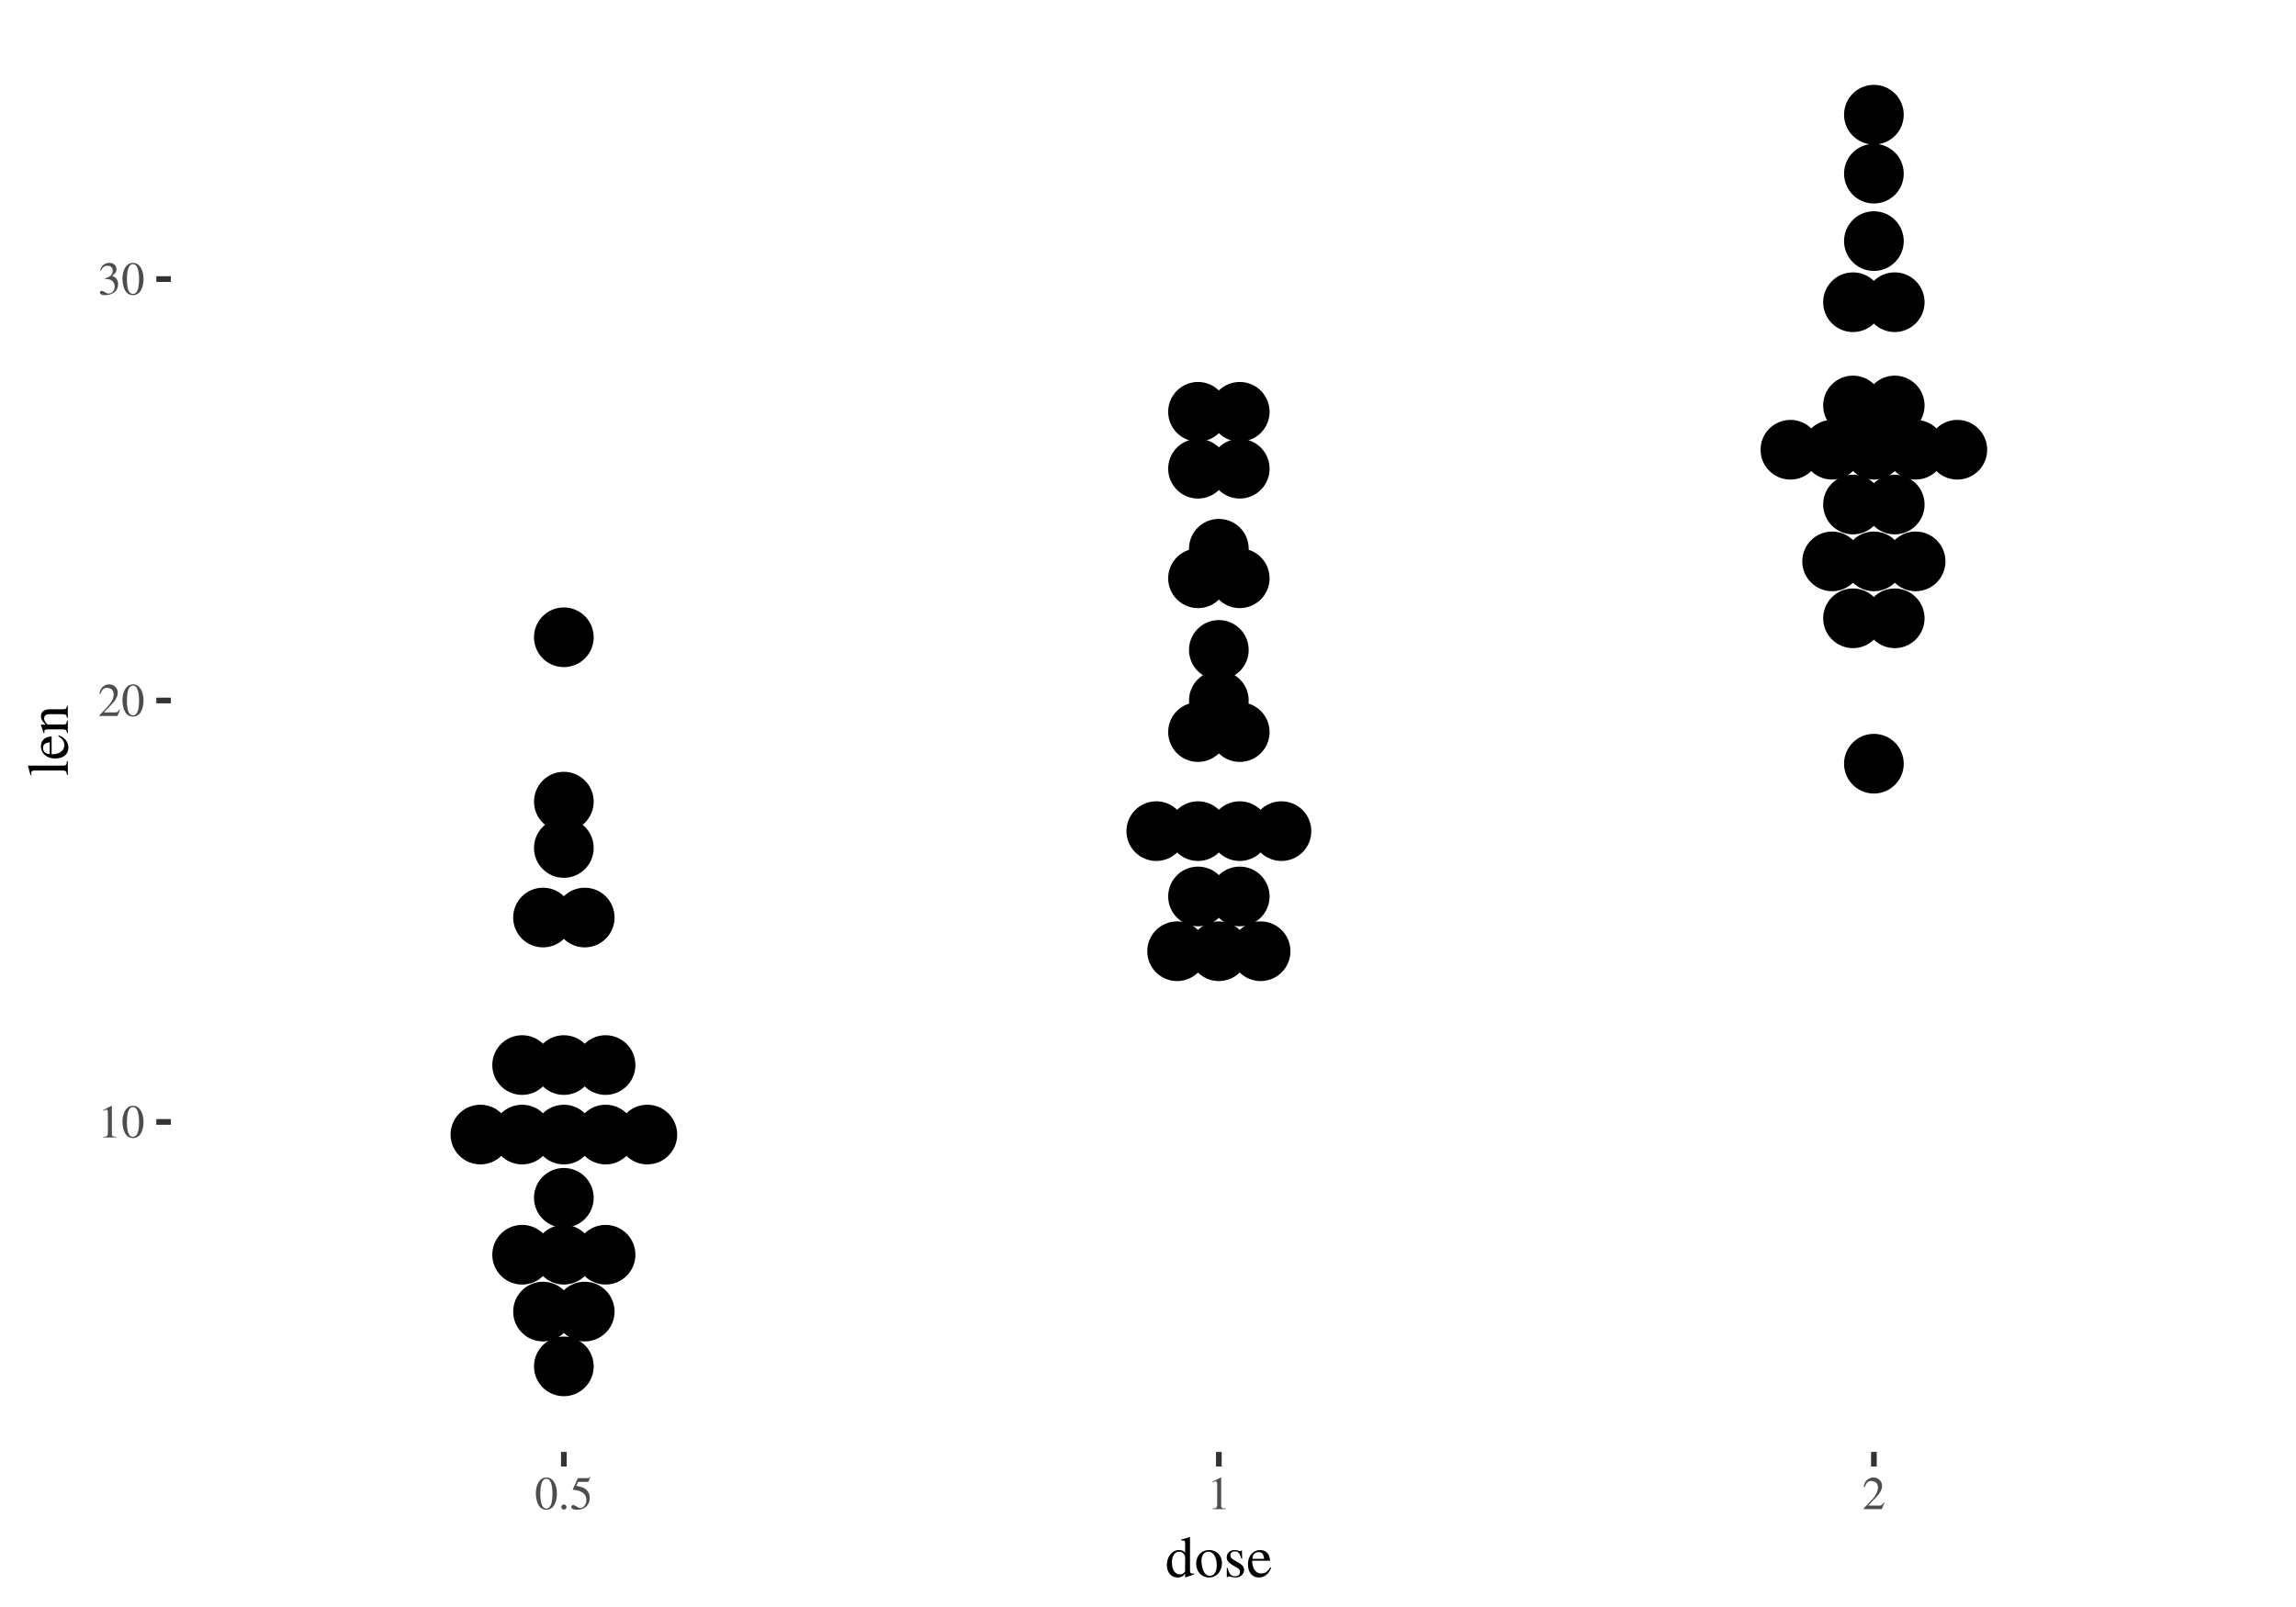
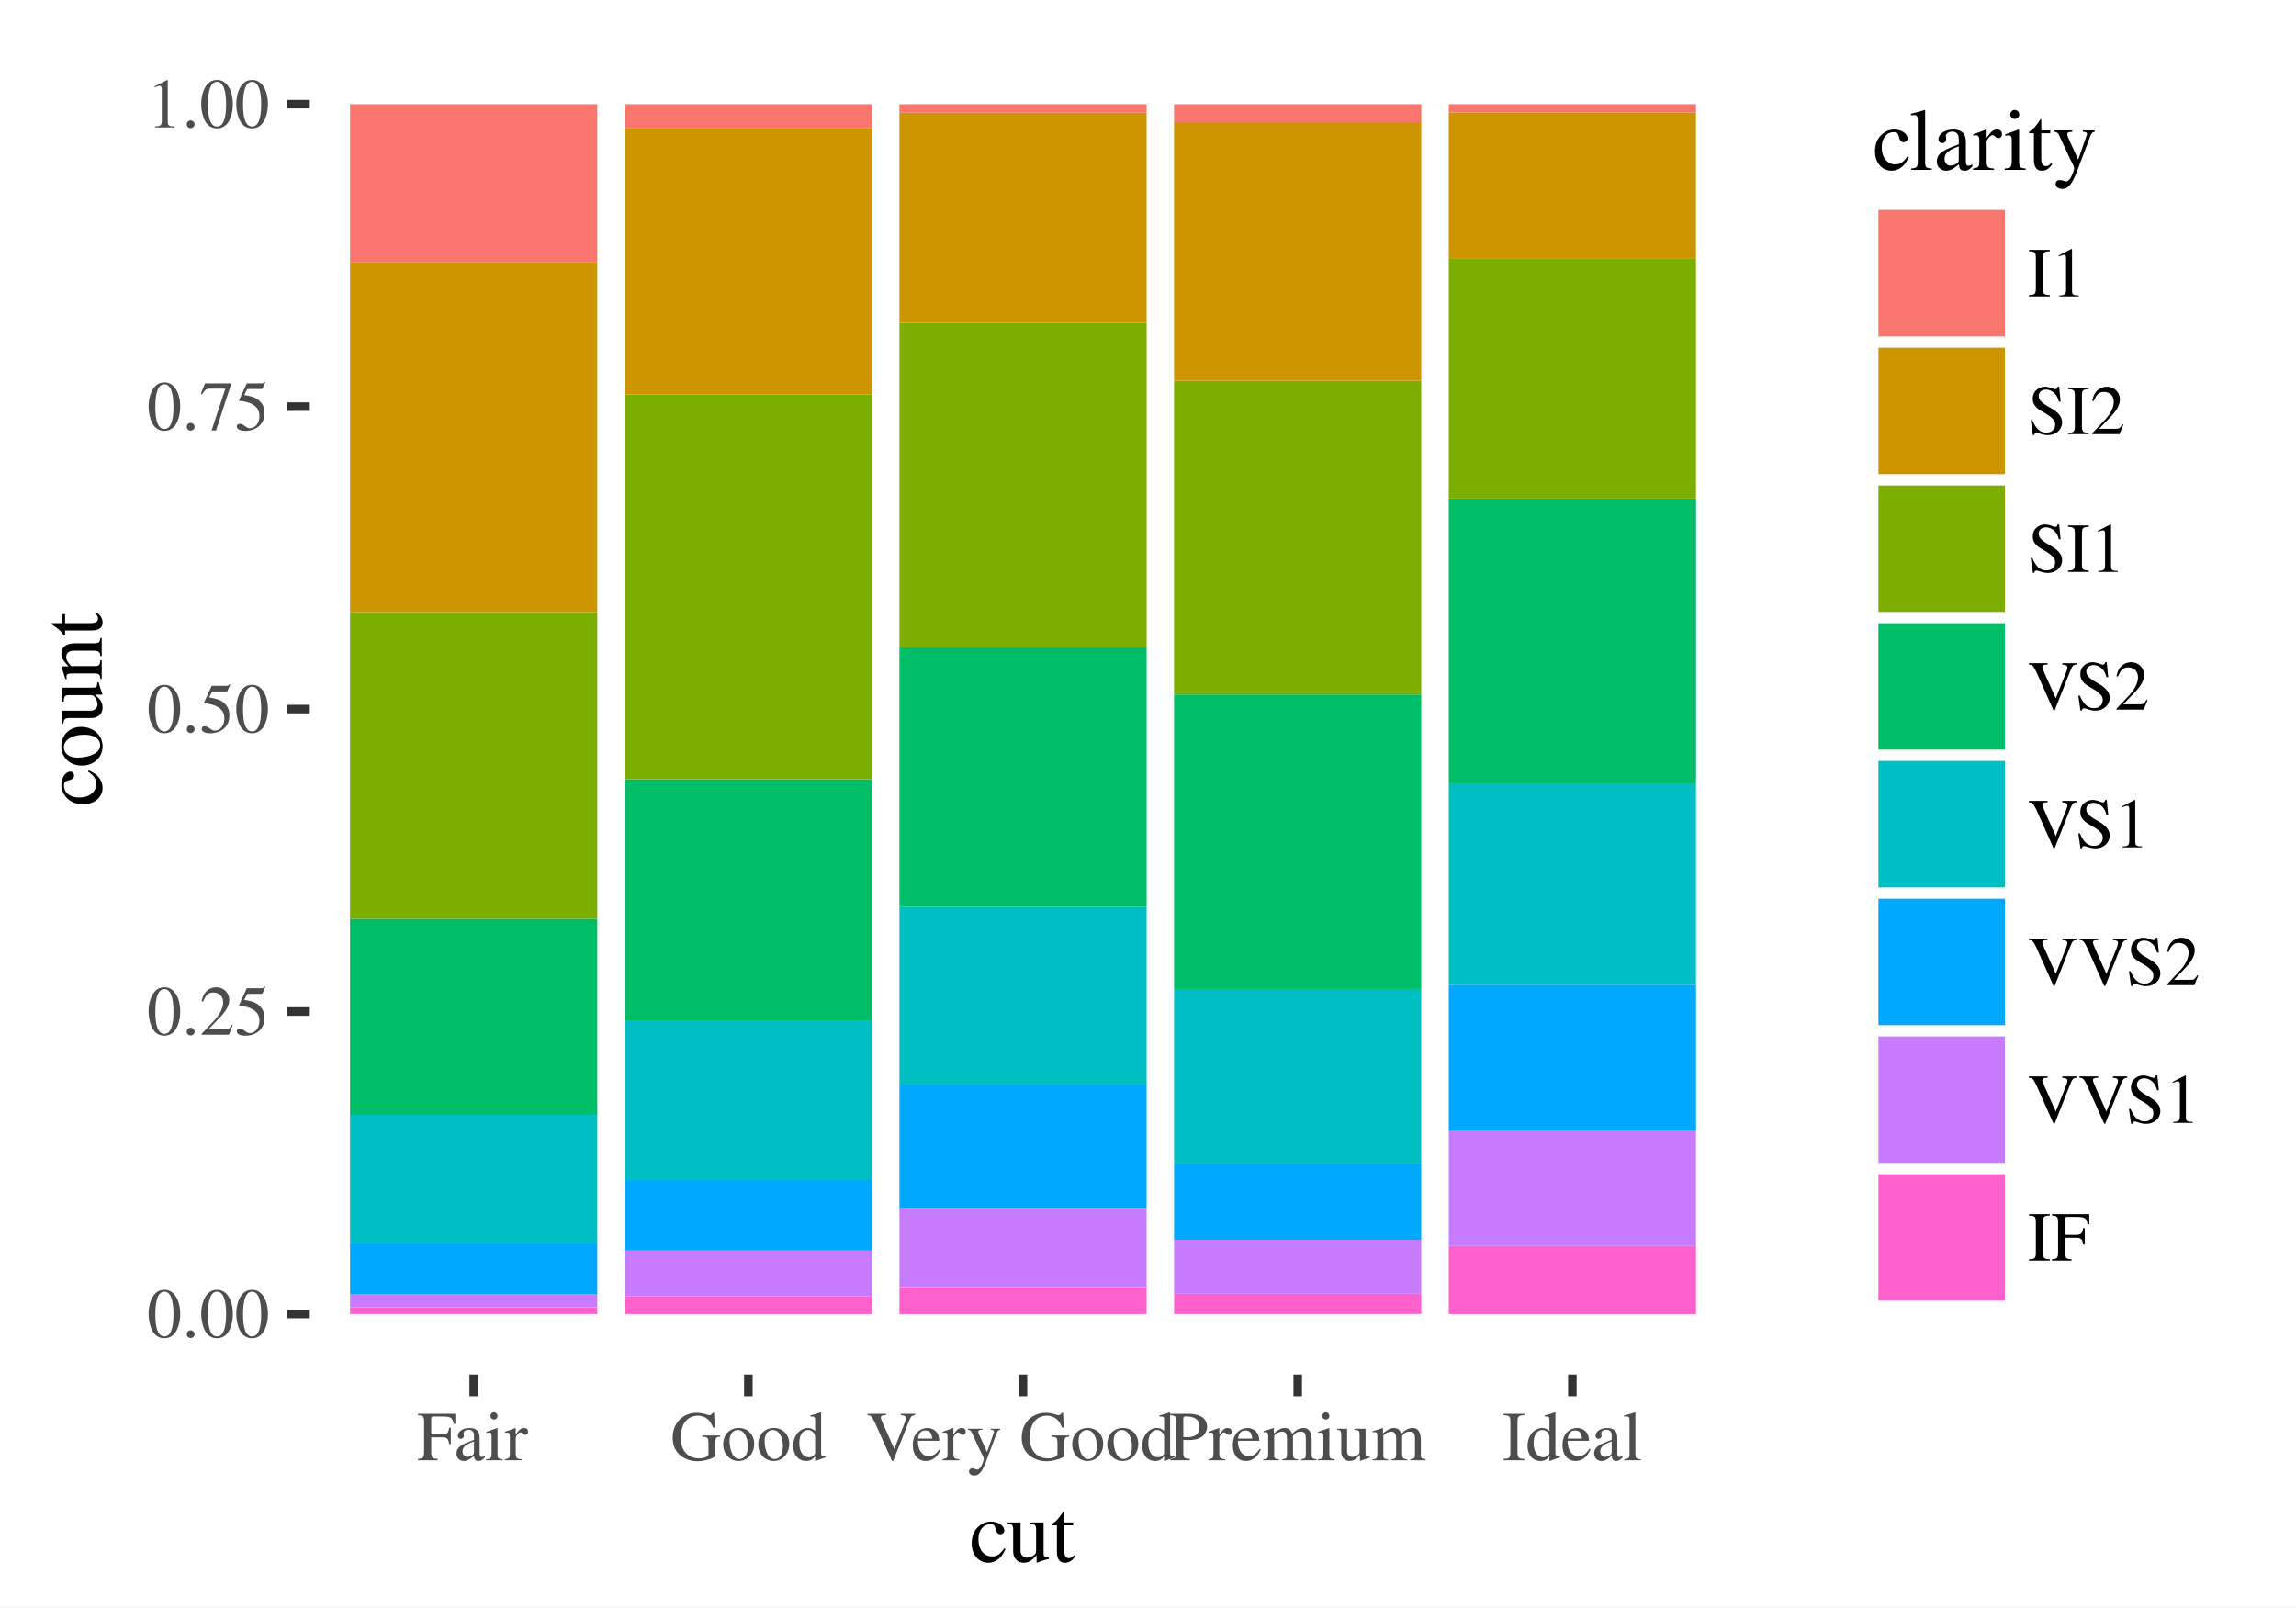
- <svg xmlns="http://www.w3.org/2000/svg" viewBox="0 0 432.00 302.40">
+ <svg xmlns="http://www.w3.org/2000/svg" viewBox="0 0 288.00 201.60">
  <defs>
    <style type="text/css">
    line, polyline, path, rect, circle {
      fill: none;
      stroke: #000000;
      stroke-linecap: round;
      stroke-linejoin: round;
      stroke-miterlimit: 10.00;
    }
  </style>
  </defs>
  <rect width="100%" height="100%" style="stroke: none; fill: #FFFFFF;" />
  <defs>
-     <clipPath id="cpMzIuMTQ4Nnw0MjYuNTIxfDI3My4yMnw1LjQ3OTQ1">
-       <rect x="32.15" y="5.48" width="394.37" height="267.74" />
+     <clipPath id="cpMzguNzQ2M3wyMTcuOTAzfDE3Mi40Mnw1LjQ3OTQ1">
+       <rect x="38.75" y="5.48" width="179.16" height="166.94" />
    </clipPath>
  </defs>
-   <circle cx="106.09" cy="257.12" r="3.93pt" style="stroke-width: 0.75; fill: #000000;" clip-path="url(#cpMzIuMTQ4Nnw0MjYuNTIxfDI3My4yMnw1LjQ3OTQ1)" />
-   <circle cx="102.17" cy="246.81" r="3.93pt" style="stroke-width: 0.75; fill: #000000;" clip-path="url(#cpMzIuMTQ4Nnw0MjYuNTIxfDI3My4yMnw1LjQ3OTQ1)" />
-   <circle cx="110.02" cy="246.81" r="3.93pt" style="stroke-width: 0.75; fill: #000000;" clip-path="url(#cpMzIuMTQ4Nnw0MjYuNTIxfDI3My4yMnw1LjQ3OTQ1)" />
-   <circle cx="98.24" cy="236.11" r="3.93pt" style="stroke-width: 0.75; fill: #000000;" clip-path="url(#cpMzIuMTQ4Nnw0MjYuNTIxfDI3My4yMnw1LjQ3OTQ1)" />
-   <circle cx="106.09" cy="236.11" r="3.93pt" style="stroke-width: 0.75; fill: #000000;" clip-path="url(#cpMzIuMTQ4Nnw0MjYuNTIxfDI3My4yMnw1LjQ3OTQ1)" />
-   <circle cx="113.94" cy="236.11" r="3.93pt" style="stroke-width: 0.75; fill: #000000;" clip-path="url(#cpMzIuMTQ4Nnw0MjYuNTIxfDI3My4yMnw1LjQ3OTQ1)" />
-   <circle cx="106.09" cy="225.40" r="3.93pt" style="stroke-width: 0.75; fill: #000000;" clip-path="url(#cpMzIuMTQ4Nnw0MjYuNTIxfDI3My4yMnw1LjQ3OTQ1)" />
-   <circle cx="90.39" cy="213.50" r="3.93pt" style="stroke-width: 0.75; fill: #000000;" clip-path="url(#cpMzIuMTQ4Nnw0MjYuNTIxfDI3My4yMnw1LjQ3OTQ1)" />
-   <circle cx="98.24" cy="213.50" r="3.93pt" style="stroke-width: 0.75; fill: #000000;" clip-path="url(#cpMzIuMTQ4Nnw0MjYuNTIxfDI3My4yMnw1LjQ3OTQ1)" />
-   <circle cx="106.09" cy="213.50" r="3.93pt" style="stroke-width: 0.75; fill: #000000;" clip-path="url(#cpMzIuMTQ4Nnw0MjYuNTIxfDI3My4yMnw1LjQ3OTQ1)" />
-   <circle cx="113.94" cy="213.50" r="3.93pt" style="stroke-width: 0.75; fill: #000000;" clip-path="url(#cpMzIuMTQ4Nnw0MjYuNTIxfDI3My4yMnw1LjQ3OTQ1)" />
-   <circle cx="121.80" cy="213.50" r="3.93pt" style="stroke-width: 0.75; fill: #000000;" clip-path="url(#cpMzIuMTQ4Nnw0MjYuNTIxfDI3My4yMnw1LjQ3OTQ1)" />
-   <circle cx="98.24" cy="200.42" r="3.93pt" style="stroke-width: 0.75; fill: #000000;" clip-path="url(#cpMzIuMTQ4Nnw0MjYuNTIxfDI3My4yMnw1LjQ3OTQ1)" />
-   <circle cx="106.09" cy="200.42" r="3.93pt" style="stroke-width: 0.75; fill: #000000;" clip-path="url(#cpMzIuMTQ4Nnw0MjYuNTIxfDI3My4yMnw1LjQ3OTQ1)" />
-   <circle cx="113.94" cy="200.42" r="3.93pt" style="stroke-width: 0.75; fill: #000000;" clip-path="url(#cpMzIuMTQ4Nnw0MjYuNTIxfDI3My4yMnw1LjQ3OTQ1)" />
-   <circle cx="102.17" cy="172.66" r="3.93pt" style="stroke-width: 0.75; fill: #000000;" clip-path="url(#cpMzIuMTQ4Nnw0MjYuNTIxfDI3My4yMnw1LjQ3OTQ1)" />
-   <circle cx="110.02" cy="172.66" r="3.93pt" style="stroke-width: 0.75; fill: #000000;" clip-path="url(#cpMzIuMTQ4Nnw0MjYuNTIxfDI3My4yMnw1LjQ3OTQ1)" />
-   <circle cx="106.09" cy="159.57" r="3.93pt" style="stroke-width: 0.75; fill: #000000;" clip-path="url(#cpMzIuMTQ4Nnw0MjYuNTIxfDI3My4yMnw1LjQ3OTQ1)" />
-   <circle cx="106.09" cy="150.85" r="3.93pt" style="stroke-width: 0.75; fill: #000000;" clip-path="url(#cpMzIuMTQ4Nnw0MjYuNTIxfDI3My4yMnw1LjQ3OTQ1)" />
-   <circle cx="106.09" cy="119.92" r="3.93pt" style="stroke-width: 0.75; fill: #000000;" clip-path="url(#cpMzIuMTQ4Nnw0MjYuNTIxfDI3My4yMnw1LjQ3OTQ1)" />
-   <circle cx="221.48" cy="179.00" r="3.93pt" style="stroke-width: 0.75; fill: #000000;" clip-path="url(#cpMzIuMTQ4Nnw0MjYuNTIxfDI3My4yMnw1LjQ3OTQ1)" />
-   <circle cx="229.33" cy="179.00" r="3.93pt" style="stroke-width: 0.75; fill: #000000;" clip-path="url(#cpMzIuMTQ4Nnw0MjYuNTIxfDI3My4yMnw1LjQ3OTQ1)" />
-   <circle cx="237.19" cy="179.00" r="3.93pt" style="stroke-width: 0.75; fill: #000000;" clip-path="url(#cpMzIuMTQ4Nnw0MjYuNTIxfDI3My4yMnw1LjQ3OTQ1)" />
-   <circle cx="225.41" cy="168.69" r="3.93pt" style="stroke-width: 0.75; fill: #000000;" clip-path="url(#cpMzIuMTQ4Nnw0MjYuNTIxfDI3My4yMnw1LjQ3OTQ1)" />
-   <circle cx="233.26" cy="168.69" r="3.93pt" style="stroke-width: 0.75; fill: #000000;" clip-path="url(#cpMzIuMTQ4Nnw0MjYuNTIxfDI3My4yMnw1LjQ3OTQ1)" />
-   <circle cx="217.56" cy="156.40" r="3.93pt" style="stroke-width: 0.75; fill: #000000;" clip-path="url(#cpMzIuMTQ4Nnw0MjYuNTIxfDI3My4yMnw1LjQ3OTQ1)" />
-   <circle cx="225.41" cy="156.40" r="3.93pt" style="stroke-width: 0.75; fill: #000000;" clip-path="url(#cpMzIuMTQ4Nnw0MjYuNTIxfDI3My4yMnw1LjQ3OTQ1)" />
-   <circle cx="233.26" cy="156.40" r="3.93pt" style="stroke-width: 0.75; fill: #000000;" clip-path="url(#cpMzIuMTQ4Nnw0MjYuNTIxfDI3My4yMnw1LjQ3OTQ1)" />
-   <circle cx="241.11" cy="156.40" r="3.93pt" style="stroke-width: 0.75; fill: #000000;" clip-path="url(#cpMzIuMTQ4Nnw0MjYuNTIxfDI3My4yMnw1LjQ3OTQ1)" />
-   <circle cx="225.41" cy="137.76" r="3.93pt" style="stroke-width: 0.75; fill: #000000;" clip-path="url(#cpMzIuMTQ4Nnw0MjYuNTIxfDI3My4yMnw1LjQ3OTQ1)" />
-   <circle cx="233.26" cy="137.76" r="3.93pt" style="stroke-width: 0.75; fill: #000000;" clip-path="url(#cpMzIuMTQ4Nnw0MjYuNTIxfDI3My4yMnw1LjQ3OTQ1)" />
-   <circle cx="229.33" cy="131.82" r="3.93pt" style="stroke-width: 0.75; fill: #000000;" clip-path="url(#cpMzIuMTQ4Nnw0MjYuNTIxfDI3My4yMnw1LjQ3OTQ1)" />
-   <circle cx="229.33" cy="122.30" r="3.93pt" style="stroke-width: 0.75; fill: #000000;" clip-path="url(#cpMzIuMTQ4Nnw0MjYuNTIxfDI3My4yMnw1LjQ3OTQ1)" />
-   <circle cx="225.41" cy="108.82" r="3.93pt" style="stroke-width: 0.75; fill: #000000;" clip-path="url(#cpMzIuMTQ4Nnw0MjYuNTIxfDI3My4yMnw1LjQ3OTQ1)" />
-   <circle cx="233.26" cy="108.82" r="3.93pt" style="stroke-width: 0.75; fill: #000000;" clip-path="url(#cpMzIuMTQ4Nnw0MjYuNTIxfDI3My4yMnw1LjQ3OTQ1)" />
-   <circle cx="229.33" cy="103.26" r="3.93pt" style="stroke-width: 0.75; fill: #000000;" clip-path="url(#cpMzIuMTQ4Nnw0MjYuNTIxfDI3My4yMnw1LjQ3OTQ1)" />
-   <circle cx="225.41" cy="88.20" r="3.93pt" style="stroke-width: 0.75; fill: #000000;" clip-path="url(#cpMzIuMTQ4Nnw0MjYuNTIxfDI3My4yMnw1LjQ3OTQ1)" />
-   <circle cx="233.26" cy="88.20" r="3.93pt" style="stroke-width: 0.75; fill: #000000;" clip-path="url(#cpMzIuMTQ4Nnw0MjYuNTIxfDI3My4yMnw1LjQ3OTQ1)" />
-   <circle cx="225.41" cy="77.49" r="3.93pt" style="stroke-width: 0.75; fill: #000000;" clip-path="url(#cpMzIuMTQ4Nnw0MjYuNTIxfDI3My4yMnw1LjQ3OTQ1)" />
-   <circle cx="233.26" cy="77.49" r="3.93pt" style="stroke-width: 0.75; fill: #000000;" clip-path="url(#cpMzIuMTQ4Nnw0MjYuNTIxfDI3My4yMnw1LjQ3OTQ1)" />
-   <circle cx="352.58" cy="143.71" r="3.93pt" style="stroke-width: 0.75; fill: #000000;" clip-path="url(#cpMzIuMTQ4Nnw0MjYuNTIxfDI3My4yMnw1LjQ3OTQ1)" />
-   <circle cx="348.65" cy="116.35" r="3.93pt" style="stroke-width: 0.75; fill: #000000;" clip-path="url(#cpMzIuMTQ4Nnw0MjYuNTIxfDI3My4yMnw1LjQ3OTQ1)" />
-   <circle cx="356.50" cy="116.35" r="3.93pt" style="stroke-width: 0.75; fill: #000000;" clip-path="url(#cpMzIuMTQ4Nnw0MjYuNTIxfDI3My4yMnw1LjQ3OTQ1)" />
-   <circle cx="344.72" cy="105.64" r="3.93pt" style="stroke-width: 0.75; fill: #000000;" clip-path="url(#cpMzIuMTQ4Nnw0MjYuNTIxfDI3My4yMnw1LjQ3OTQ1)" />
-   <circle cx="352.58" cy="105.64" r="3.93pt" style="stroke-width: 0.75; fill: #000000;" clip-path="url(#cpMzIuMTQ4Nnw0MjYuNTIxfDI3My4yMnw1LjQ3OTQ1)" />
-   <circle cx="360.43" cy="105.64" r="3.93pt" style="stroke-width: 0.75; fill: #000000;" clip-path="url(#cpMzIuMTQ4Nnw0MjYuNTIxfDI3My4yMnw1LjQ3OTQ1)" />
-   <circle cx="348.65" cy="94.94" r="3.93pt" style="stroke-width: 0.75; fill: #000000;" clip-path="url(#cpMzIuMTQ4Nnw0MjYuNTIxfDI3My4yMnw1LjQ3OTQ1)" />
-   <circle cx="356.50" cy="94.94" r="3.93pt" style="stroke-width: 0.75; fill: #000000;" clip-path="url(#cpMzIuMTQ4Nnw0MjYuNTIxfDI3My4yMnw1LjQ3OTQ1)" />
-   <circle cx="336.87" cy="84.63" r="3.93pt" style="stroke-width: 0.75; fill: #000000;" clip-path="url(#cpMzIuMTQ4Nnw0MjYuNTIxfDI3My4yMnw1LjQ3OTQ1)" />
-   <circle cx="344.72" cy="84.63" r="3.93pt" style="stroke-width: 0.75; fill: #000000;" clip-path="url(#cpMzIuMTQ4Nnw0MjYuNTIxfDI3My4yMnw1LjQ3OTQ1)" />
-   <circle cx="352.58" cy="84.63" r="3.93pt" style="stroke-width: 0.75; fill: #000000;" clip-path="url(#cpMzIuMTQ4Nnw0MjYuNTIxfDI3My4yMnw1LjQ3OTQ1)" />
-   <circle cx="360.43" cy="84.63" r="3.93pt" style="stroke-width: 0.75; fill: #000000;" clip-path="url(#cpMzIuMTQ4Nnw0MjYuNTIxfDI3My4yMnw1LjQ3OTQ1)" />
-   <circle cx="368.28" cy="84.63" r="3.93pt" style="stroke-width: 0.75; fill: #000000;" clip-path="url(#cpMzIuMTQ4Nnw0MjYuNTIxfDI3My4yMnw1LjQ3OTQ1)" />
-   <circle cx="348.65" cy="76.30" r="3.93pt" style="stroke-width: 0.75; fill: #000000;" clip-path="url(#cpMzIuMTQ4Nnw0MjYuNTIxfDI3My4yMnw1LjQ3OTQ1)" />
-   <circle cx="356.50" cy="76.30" r="3.93pt" style="stroke-width: 0.75; fill: #000000;" clip-path="url(#cpMzIuMTQ4Nnw0MjYuNTIxfDI3My4yMnw1LjQ3OTQ1)" />
-   <circle cx="348.65" cy="56.87" r="3.93pt" style="stroke-width: 0.75; fill: #000000;" clip-path="url(#cpMzIuMTQ4Nnw0MjYuNTIxfDI3My4yMnw1LjQ3OTQ1)" />
-   <circle cx="356.50" cy="56.87" r="3.93pt" style="stroke-width: 0.75; fill: #000000;" clip-path="url(#cpMzIuMTQ4Nnw0MjYuNTIxfDI3My4yMnw1LjQ3OTQ1)" />
-   <circle cx="352.58" cy="45.37" r="3.93pt" style="stroke-width: 0.75; fill: #000000;" clip-path="url(#cpMzIuMTQ4Nnw0MjYuNTIxfDI3My4yMnw1LjQ3OTQ1)" />
-   <circle cx="352.58" cy="32.68" r="3.93pt" style="stroke-width: 0.75; fill: #000000;" clip-path="url(#cpMzIuMTQ4Nnw0MjYuNTIxfDI3My4yMnw1LjQ3OTQ1)" />
-   <circle cx="352.58" cy="21.58" r="3.93pt" style="stroke-width: 0.75; fill: #000000;" clip-path="url(#cpMzIuMTQ4Nnw0MjYuNTIxfDI3My4yMnw1LjQ3OTQ1)" />
+   <rect x="43.91" y="163.98" width="31.01" height="0.85" style="stroke-width: 1.07; stroke: none; stroke-linecap: butt; fill: #FF61CC;" clip-path="url(#cpMzguNzQ2M3wyMTcuOTAzfDE3Mi40Mnw1LjQ3OTQ1)" />
+   <rect x="43.91" y="162.38" width="31.01" height="1.60" style="stroke-width: 1.07; stroke: none; stroke-linecap: butt; fill: #C77CFF;" clip-path="url(#cpMzguNzQ2M3wyMTcuOTAzfDE3Mi40Mnw1LjQ3OTQ1)" />
+   <rect x="43.91" y="155.88" width="31.01" height="6.50" style="stroke-width: 1.07; stroke: none; stroke-linecap: butt; fill: #00A9FF;" clip-path="url(#cpMzguNzQ2M3wyMTcuOTAzfDE3Mi40Mnw1LjQ3OTQ1)" />
+   <rect x="43.91" y="139.85" width="31.01" height="16.02" style="stroke-width: 1.07; stroke: none; stroke-linecap: butt; fill: #00BFC4;" clip-path="url(#cpMzguNzQ2M3wyMTcuOTAzfDE3Mi40Mnw1LjQ3OTQ1)" />
+   <rect x="43.91" y="115.25" width="31.01" height="24.60" style="stroke-width: 1.07; stroke: none; stroke-linecap: butt; fill: #00BE67;" clip-path="url(#cpMzguNzQ2M3wyMTcuOTAzfDE3Mi40Mnw1LjQ3OTQ1)" />
+   <rect x="43.91" y="76.79" width="31.01" height="38.46" style="stroke-width: 1.07; stroke: none; stroke-linecap: butt; fill: #7CAE00;" clip-path="url(#cpMzguNzQ2M3wyMTcuOTAzfDE3Mi40Mnw1LjQ3OTQ1)" />
+   <rect x="43.91" y="32.86" width="31.01" height="43.93" style="stroke-width: 1.07; stroke: none; stroke-linecap: butt; fill: #CD9600;" clip-path="url(#cpMzguNzQ2M3wyMTcuOTAzfDE3Mi40Mnw1LjQ3OTQ1)" />
+   <rect x="43.91" y="13.07" width="31.01" height="19.80" style="stroke-width: 1.07; stroke: none; stroke-linecap: butt; fill: #F8766D;" clip-path="url(#cpMzguNzQ2M3wyMTcuOTAzfDE3Mi40Mnw1LjQ3OTQ1)" />
+   <rect x="78.37" y="162.64" width="31.01" height="2.20" style="stroke-width: 1.07; stroke: none; stroke-linecap: butt; fill: #FF61CC;" clip-path="url(#cpMzguNzQ2M3wyMTcuOTAzfDE3Mi40Mnw1LjQ3OTQ1)" />
+   <rect x="78.37" y="156.88" width="31.01" height="5.75" style="stroke-width: 1.07; stroke: none; stroke-linecap: butt; fill: #C77CFF;" clip-path="url(#cpMzguNzQ2M3wyMTcuOTAzfDE3Mi40Mnw1LjQ3OTQ1)" />
+   <rect x="78.37" y="148.03" width="31.01" height="8.85" style="stroke-width: 1.07; stroke: none; stroke-linecap: butt; fill: #00A9FF;" clip-path="url(#cpMzguNzQ2M3wyMTcuOTAzfDE3Mi40Mnw1LjQ3OTQ1)" />
+   <rect x="78.37" y="127.99" width="31.01" height="20.05" style="stroke-width: 1.07; stroke: none; stroke-linecap: butt; fill: #00BFC4;" clip-path="url(#cpMzguNzQ2M3wyMTcuOTAzfDE3Mi40Mnw1LjQ3OTQ1)" />
+   <rect x="78.37" y="97.74" width="31.01" height="30.25" style="stroke-width: 1.07; stroke: none; stroke-linecap: butt; fill: #00BE67;" clip-path="url(#cpMzguNzQ2M3wyMTcuOTAzfDE3Mi40Mnw1LjQ3OTQ1)" />
+   <rect x="78.37" y="49.48" width="31.01" height="48.26" style="stroke-width: 1.07; stroke: none; stroke-linecap: butt; fill: #7CAE00;" clip-path="url(#cpMzguNzQ2M3wyMTcuOTAzfDE3Mi40Mnw1LjQ3OTQ1)" />
+   <rect x="78.37" y="16.04" width="31.01" height="33.44" style="stroke-width: 1.07; stroke: none; stroke-linecap: butt; fill: #CD9600;" clip-path="url(#cpMzguNzQ2M3wyMTcuOTAzfDE3Mi40Mnw1LjQ3OTQ1)" />
+   <rect x="78.37" y="13.07" width="31.01" height="2.97" style="stroke-width: 1.07; stroke: none; stroke-linecap: butt; fill: #F8766D;" clip-path="url(#cpMzguNzQ2M3wyMTcuOTAzfDE3Mi40Mnw1LjQ3OTQ1)" />
+   <rect x="112.82" y="161.47" width="31.01" height="3.37" style="stroke-width: 1.07; stroke: none; stroke-linecap: butt; fill: #FF61CC;" clip-path="url(#cpMzguNzQ2M3wyMTcuOTAzfDE3Mi40Mnw1LjQ3OTQ1)" />
+   <rect x="112.82" y="151.55" width="31.01" height="9.91" style="stroke-width: 1.07; stroke: none; stroke-linecap: butt; fill: #C77CFF;" clip-path="url(#cpMzguNzQ2M3wyMTcuOTAzfDE3Mi40Mnw1LjQ3OTQ1)" />
+   <rect x="112.82" y="136.04" width="31.01" height="15.51" style="stroke-width: 1.07; stroke: none; stroke-linecap: butt; fill: #00A9FF;" clip-path="url(#cpMzguNzQ2M3wyMTcuOTAzfDE3Mi40Mnw1LjQ3OTQ1)" />
+   <rect x="112.82" y="113.75" width="31.01" height="22.30" style="stroke-width: 1.07; stroke: none; stroke-linecap: butt; fill: #00BFC4;" clip-path="url(#cpMzguNzQ2M3wyMTcuOTAzfDE3Mi40Mnw1LjQ3OTQ1)" />
+   <rect x="112.82" y="81.20" width="31.01" height="32.55" style="stroke-width: 1.07; stroke: none; stroke-linecap: butt; fill: #00BE67;" clip-path="url(#cpMzguNzQ2M3wyMTcuOTAzfDE3Mi40Mnw1LjQ3OTQ1)" />
+   <rect x="112.82" y="40.50" width="31.01" height="40.70" style="stroke-width: 1.07; stroke: none; stroke-linecap: butt; fill: #7CAE00;" clip-path="url(#cpMzguNzQ2M3wyMTcuOTAzfDE3Mi40Mnw1LjQ3OTQ1)" />
+   <rect x="112.82" y="14.12" width="31.01" height="26.38" style="stroke-width: 1.07; stroke: none; stroke-linecap: butt; fill: #CD9600;" clip-path="url(#cpMzguNzQ2M3wyMTcuOTAzfDE3Mi40Mnw1LjQ3OTQ1)" />
+   <rect x="112.82" y="13.07" width="31.01" height="1.06" style="stroke-width: 1.07; stroke: none; stroke-linecap: butt; fill: #F8766D;" clip-path="url(#cpMzguNzQ2M3wyMTcuOTAzfDE3Mi40Mnw1LjQ3OTQ1)" />
+   <rect x="147.27" y="162.30" width="31.01" height="2.53" style="stroke-width: 1.07; stroke: none; stroke-linecap: butt; fill: #FF61CC;" clip-path="url(#cpMzguNzQ2M3wyMTcuOTAzfDE3Mi40Mnw1LjQ3OTQ1)" />
+   <rect x="147.27" y="155.52" width="31.01" height="6.78" style="stroke-width: 1.07; stroke: none; stroke-linecap: butt; fill: #C77CFF;" clip-path="url(#cpMzguNzQ2M3wyMTcuOTAzfDE3Mi40Mnw1LjQ3OTQ1)" />
+   <rect x="147.27" y="145.95" width="31.01" height="9.57" style="stroke-width: 1.07; stroke: none; stroke-linecap: butt; fill: #00A9FF;" clip-path="url(#cpMzguNzQ2M3wyMTcuOTAzfDE3Mi40Mnw1LjQ3OTQ1)" />
+   <rect x="147.27" y="124.06" width="31.01" height="21.89" style="stroke-width: 1.07; stroke: none; stroke-linecap: butt; fill: #00BFC4;" clip-path="url(#cpMzguNzQ2M3wyMTcuOTAzfDE3Mi40Mnw1LjQ3OTQ1)" />
+   <rect x="147.27" y="87.12" width="31.01" height="36.94" style="stroke-width: 1.07; stroke: none; stroke-linecap: butt; fill: #00BE67;" clip-path="url(#cpMzguNzQ2M3wyMTcuOTAzfDE3Mi40Mnw1LjQ3OTQ1)" />
+   <rect x="147.27" y="47.78" width="31.01" height="39.34" style="stroke-width: 1.07; stroke: none; stroke-linecap: butt; fill: #7CAE00;" clip-path="url(#cpMzguNzQ2M3wyMTcuOTAzfDE3Mi40Mnw1LjQ3OTQ1)" />
+   <rect x="147.27" y="15.32" width="31.01" height="32.45" style="stroke-width: 1.07; stroke: none; stroke-linecap: butt; fill: #CD9600;" clip-path="url(#cpMzguNzQ2M3wyMTcuOTAzfDE3Mi40Mnw1LjQ3OTQ1)" />
+   <rect x="147.27" y="13.07" width="31.01" height="2.26" style="stroke-width: 1.07; stroke: none; stroke-linecap: butt; fill: #F8766D;" clip-path="url(#cpMzguNzQ2M3wyMTcuOTAzfDE3Mi40Mnw1LjQ3OTQ1)" />
+   <rect x="181.73" y="156.30" width="31.01" height="8.54" style="stroke-width: 1.07; stroke: none; stroke-linecap: butt; fill: #FF61CC;" clip-path="url(#cpMzguNzQ2M3wyMTcuOTAzfDE3Mi40Mnw1LjQ3OTQ1)" />
+   <rect x="181.73" y="141.88" width="31.01" height="14.42" style="stroke-width: 1.07; stroke: none; stroke-linecap: butt; fill: #C77CFF;" clip-path="url(#cpMzguNzQ2M3wyMTcuOTAzfDE3Mi40Mnw1LjQ3OTQ1)" />
+   <rect x="181.73" y="123.53" width="31.01" height="18.35" style="stroke-width: 1.07; stroke: none; stroke-linecap: butt; fill: #00A9FF;" clip-path="url(#cpMzguNzQ2M3wyMTcuOTAzfDE3Mi40Mnw1LjQ3OTQ1)" />
+   <rect x="181.73" y="98.26" width="31.01" height="25.27" style="stroke-width: 1.07; stroke: none; stroke-linecap: butt; fill: #00BFC4;" clip-path="url(#cpMzguNzQ2M3wyMTcuOTAzfDE3Mi40Mnw1LjQ3OTQ1)" />
+   <rect x="181.73" y="62.55" width="31.01" height="35.71" style="stroke-width: 1.07; stroke: none; stroke-linecap: butt; fill: #00BE67;" clip-path="url(#cpMzguNzQ2M3wyMTcuOTAzfDE3Mi40Mnw1LjQ3OTQ1)" />
+   <rect x="181.73" y="32.39" width="31.01" height="30.15" style="stroke-width: 1.07; stroke: none; stroke-linecap: butt; fill: #7CAE00;" clip-path="url(#cpMzguNzQ2M3wyMTcuOTAzfDE3Mi40Mnw1LjQ3OTQ1)" />
+   <rect x="181.73" y="14.10" width="31.01" height="18.30" style="stroke-width: 1.07; stroke: none; stroke-linecap: butt; fill: #CD9600;" clip-path="url(#cpMzguNzQ2M3wyMTcuOTAzfDE3Mi40Mnw1LjQ3OTQ1)" />
+   <rect x="181.73" y="13.07" width="31.01" height="1.03" style="stroke-width: 1.07; stroke: none; stroke-linecap: butt; fill: #F8766D;" clip-path="url(#cpMzguNzQ2M3wyMTcuOTAzfDE3Mi40Mnw1LjQ3OTQ1)" />
  <defs>
-     <clipPath id="cpMHw0MzJ8MzAyLjR8MA==">
-       <rect x="0.00" y="0.00" width="432.00" height="302.40" />
+     <clipPath id="cpMHwyODh8MjAxLjZ8MA==">
+       <rect x="0.00" y="0.00" width="288.00" height="201.60" />
    </clipPath>
  </defs>
-   <g clip-path="url(#cpMHw0MzJ8MzAyLjR8MA==)">
-     <text x="18.42" y="214.04" style="font-size: 8.80px; fill: #4D4D4D; font-family: Nimbus Roman No9 L;" textLength="8.80px" lengthAdjust="spacingAndGlyphs">10</text>
+   <g clip-path="url(#cpMHwyODh8MjAxLjZ8MA==)">
+     <text x="18.42" y="167.75" style="font-size: 8.80px; fill: #4D4D4D; font-family: Nimbus Roman No9 L;" textLength="15.39px" lengthAdjust="spacingAndGlyphs">0.00</text>
  </g>
-   <g clip-path="url(#cpMHw0MzJ8MzAyLjR8MA==)">
-     <text x="18.42" y="134.73" style="font-size: 8.80px; fill: #4D4D4D; font-family: Nimbus Roman No9 L;" textLength="8.80px" lengthAdjust="spacingAndGlyphs">20</text>
+   <g clip-path="url(#cpMHwyODh8MjAxLjZ8MA==)">
+     <text x="18.42" y="129.80" style="font-size: 8.80px; fill: #4D4D4D; font-family: Nimbus Roman No9 L;" textLength="15.39px" lengthAdjust="spacingAndGlyphs">0.25</text>
  </g>
-   <g clip-path="url(#cpMHw0MzJ8MzAyLjR8MA==)">
-     <text x="18.42" y="55.42" style="font-size: 8.80px; fill: #4D4D4D; font-family: Nimbus Roman No9 L;" textLength="8.80px" lengthAdjust="spacingAndGlyphs">30</text>
+   <g clip-path="url(#cpMHwyODh8MjAxLjZ8MA==)">
+     <text x="18.42" y="91.86" style="font-size: 8.80px; fill: #4D4D4D; font-family: Nimbus Roman No9 L;" textLength="15.39px" lengthAdjust="spacingAndGlyphs">0.50</text>
  </g>
-   <polyline points="29.41,211.12 32.15,211.12 " style="stroke-width: 1.07; stroke: #333333; stroke-linecap: butt;" clip-path="url(#cpMHw0MzJ8MzAyLjR8MA==)" />
-   <polyline points="29.41,131.82 32.15,131.82 " style="stroke-width: 1.07; stroke: #333333; stroke-linecap: butt;" clip-path="url(#cpMHw0MzJ8MzAyLjR8MA==)" />
-   <polyline points="29.41,52.51 32.15,52.51 " style="stroke-width: 1.07; stroke: #333333; stroke-linecap: butt;" clip-path="url(#cpMHw0MzJ8MzAyLjR8MA==)" />
-   <polyline points="106.09,275.96 106.09,273.22 " style="stroke-width: 1.07; stroke: #333333; stroke-linecap: butt;" clip-path="url(#cpMHw0MzJ8MzAyLjR8MA==)" />
-   <polyline points="229.33,275.96 229.33,273.22 " style="stroke-width: 1.07; stroke: #333333; stroke-linecap: butt;" clip-path="url(#cpMHw0MzJ8MzAyLjR8MA==)" />
-   <polyline points="352.58,275.96 352.58,273.22 " style="stroke-width: 1.07; stroke: #333333; stroke-linecap: butt;" clip-path="url(#cpMHw0MzJ8MzAyLjR8MA==)" />
-   <g clip-path="url(#cpMHw0MzJ8MzAyLjR8MA==)">
-     <text x="100.60" y="283.98" style="font-size: 8.80px; fill: #4D4D4D; font-family: Nimbus Roman No9 L;" textLength="11.00px" lengthAdjust="spacingAndGlyphs">0.5</text>
+   <g clip-path="url(#cpMHwyODh8MjAxLjZ8MA==)">
+     <text x="18.42" y="53.92" style="font-size: 8.80px; fill: #4D4D4D; font-family: Nimbus Roman No9 L;" textLength="15.39px" lengthAdjust="spacingAndGlyphs">0.75</text>
  </g>
-   <g clip-path="url(#cpMHw0MzJ8MzAyLjR8MA==)">
-     <text x="227.14" y="283.98" style="font-size: 8.80px; fill: #4D4D4D; font-family: Nimbus Roman No9 L;" textLength="4.40px" lengthAdjust="spacingAndGlyphs">1</text>
+   <g clip-path="url(#cpMHwyODh8MjAxLjZ8MA==)">
+     <text x="18.42" y="15.98" style="font-size: 8.80px; fill: #4D4D4D; font-family: Nimbus Roman No9 L;" textLength="15.39px" lengthAdjust="spacingAndGlyphs">1.00</text>
  </g>
-   <g clip-path="url(#cpMHw0MzJ8MzAyLjR8MA==)">
-     <text x="350.38" y="283.98" style="font-size: 8.80px; fill: #4D4D4D; font-family: Nimbus Roman No9 L;" textLength="4.40px" lengthAdjust="spacingAndGlyphs">2</text>
+   <polyline points="36.01,164.83 38.75,164.83 " style="stroke-width: 1.07; stroke: #333333; stroke-linecap: butt;" clip-path="url(#cpMHwyODh8MjAxLjZ8MA==)" />
+   <polyline points="36.01,126.89 38.75,126.89 " style="stroke-width: 1.07; stroke: #333333; stroke-linecap: butt;" clip-path="url(#cpMHwyODh8MjAxLjZ8MA==)" />
+   <polyline points="36.01,88.95 38.75,88.95 " style="stroke-width: 1.07; stroke: #333333; stroke-linecap: butt;" clip-path="url(#cpMHwyODh8MjAxLjZ8MA==)" />
+   <polyline points="36.01,51.01 38.75,51.01 " style="stroke-width: 1.07; stroke: #333333; stroke-linecap: butt;" clip-path="url(#cpMHwyODh8MjAxLjZ8MA==)" />
+   <polyline points="36.01,13.07 38.75,13.07 " style="stroke-width: 1.07; stroke: #333333; stroke-linecap: butt;" clip-path="url(#cpMHwyODh8MjAxLjZ8MA==)" />
+   <polyline points="59.42,175.16 59.42,172.42 " style="stroke-width: 1.07; stroke: #333333; stroke-linecap: butt;" clip-path="url(#cpMHwyODh8MjAxLjZ8MA==)" />
+   <polyline points="93.87,175.16 93.87,172.42 " style="stroke-width: 1.07; stroke: #333333; stroke-linecap: butt;" clip-path="url(#cpMHwyODh8MjAxLjZ8MA==)" />
+   <polyline points="128.32,175.16 128.32,172.42 " style="stroke-width: 1.07; stroke: #333333; stroke-linecap: butt;" clip-path="url(#cpMHwyODh8MjAxLjZ8MA==)" />
+   <polyline points="162.78,175.16 162.78,172.42 " style="stroke-width: 1.07; stroke: #333333; stroke-linecap: butt;" clip-path="url(#cpMHwyODh8MjAxLjZ8MA==)" />
+   <polyline points="197.23,175.16 197.23,172.42 " style="stroke-width: 1.07; stroke: #333333; stroke-linecap: butt;" clip-path="url(#cpMHwyODh8MjAxLjZ8MA==)" />
+   <g clip-path="url(#cpMHwyODh8MjAxLjZ8MA==)">
+     <text x="52.33" y="183.18" style="font-size: 8.80px; fill: #4D4D4D; font-family: Nimbus Roman No9 L;" textLength="14.17px" lengthAdjust="spacingAndGlyphs">Fair</text>
  </g>
-   <g clip-path="url(#cpMHw0MzJ8MzAyLjR8MA==)">
-     <text x="219.25" y="296.74" style="font-size: 11.00px; font-family: Nimbus Roman No9 L;" textLength="20.16px" lengthAdjust="spacingAndGlyphs">dose</text>
+   <g clip-path="url(#cpMHwyODh8MjAxLjZ8MA==)">
+     <text x="84.10" y="183.18" style="font-size: 8.80px; fill: #4D4D4D; font-family: Nimbus Roman No9 L;" textLength="19.55px" lengthAdjust="spacingAndGlyphs">Good</text>
  </g>
-   <g clip-path="url(#cpMHw0MzJ8MzAyLjR8MA==)">
-     <text transform="translate(12.76,146.07) rotate(-90)" style="font-size: 11.00px; font-family: Nimbus Roman No9 L;" textLength="13.44px" lengthAdjust="spacingAndGlyphs">len</text>
+   <g clip-path="url(#cpMHwyODh8MjAxLjZ8MA==)">
+     <text x="108.66" y="183.18" style="font-size: 8.80px; fill: #4D4D4D; font-family: Nimbus Roman No9 L;" textLength="39.33px" lengthAdjust="spacingAndGlyphs">Very Good</text>
+   </g>
+   <g clip-path="url(#cpMHwyODh8MjAxLjZ8MA==)">
+     <text x="146.65" y="183.18" style="font-size: 8.80px; fill: #4D4D4D; font-family: Nimbus Roman No9 L;" textLength="32.26px" lengthAdjust="spacingAndGlyphs">Premium</text>
+   </g>
+   <g clip-path="url(#cpMHwyODh8MjAxLjZ8MA==)">
+     <text x="188.44" y="183.18" style="font-size: 8.80px; fill: #4D4D4D; font-family: Nimbus Roman No9 L;" textLength="17.59px" lengthAdjust="spacingAndGlyphs">Ideal</text>
+   </g>
+   <g clip-path="url(#cpMHwyODh8MjAxLjZ8MA==)">
+     <text x="121.60" y="195.94" style="font-size: 11.00px; font-family: Nimbus Roman No9 L;" textLength="13.44px" lengthAdjust="spacingAndGlyphs">cut</text>
+   </g>
+   <g clip-path="url(#cpMHwyODh8MjAxLjZ8MA==)">
+     <text transform="translate(12.76,101.17) rotate(-90)" style="font-size: 11.00px; font-family: Nimbus Roman No9 L;" textLength="24.44px" lengthAdjust="spacingAndGlyphs">count</text>
+   </g>
+   <g clip-path="url(#cpMHwyODh8MjAxLjZ8MA==)">
+     <text x="234.91" y="21.31" style="font-size: 11.00px; font-family: Nimbus Roman No9 L;" textLength="28.10px" lengthAdjust="spacingAndGlyphs">clarity</text>
+   </g>
+   <rect x="235.62" y="26.34" width="15.86" height="15.86" style="stroke-width: 1.07; stroke: none; stroke-linejoin: miter; fill: #F8766D;" clip-path="url(#cpMHwyODh8MjAxLjZ8MA==)" />
+   <rect x="235.62" y="43.62" width="15.86" height="15.86" style="stroke-width: 1.07; stroke: none; stroke-linejoin: miter; fill: #CD9600;" clip-path="url(#cpMHwyODh8MjAxLjZ8MA==)" />
+   <rect x="235.62" y="60.90" width="15.86" height="15.86" style="stroke-width: 1.07; stroke: none; stroke-linejoin: miter; fill: #7CAE00;" clip-path="url(#cpMHwyODh8MjAxLjZ8MA==)" />
+   <rect x="235.62" y="78.18" width="15.86" height="15.86" style="stroke-width: 1.07; stroke: none; stroke-linejoin: miter; fill: #00BE67;" clip-path="url(#cpMHwyODh8MjAxLjZ8MA==)" />
+   <rect x="235.62" y="95.46" width="15.86" height="15.86" style="stroke-width: 1.07; stroke: none; stroke-linejoin: miter; fill: #00BFC4;" clip-path="url(#cpMHwyODh8MjAxLjZ8MA==)" />
+   <rect x="235.62" y="112.74" width="15.86" height="15.86" style="stroke-width: 1.07; stroke: none; stroke-linejoin: miter; fill: #00A9FF;" clip-path="url(#cpMHwyODh8MjAxLjZ8MA==)" />
+   <rect x="235.62" y="130.02" width="15.86" height="15.86" style="stroke-width: 1.07; stroke: none; stroke-linejoin: miter; fill: #C77CFF;" clip-path="url(#cpMHwyODh8MjAxLjZ8MA==)" />
+   <rect x="235.62" y="147.30" width="15.86" height="15.86" style="stroke-width: 1.07; stroke: none; stroke-linejoin: miter; fill: #FF61CC;" clip-path="url(#cpMHwyODh8MjAxLjZ8MA==)" />
+   <g clip-path="url(#cpMHwyODh8MjAxLjZ8MA==)">
+     <text x="254.35" y="37.18" style="font-size: 8.80px; font-family: Nimbus Roman No9 L;" textLength="7.33px" lengthAdjust="spacingAndGlyphs">I1</text>
+   </g>
+   <g clip-path="url(#cpMHwyODh8MjAxLjZ8MA==)">
+     <text x="254.35" y="54.46" style="font-size: 8.80px; font-family: Nimbus Roman No9 L;" textLength="12.22px" lengthAdjust="spacingAndGlyphs">SI2</text>
+   </g>
+   <g clip-path="url(#cpMHwyODh8MjAxLjZ8MA==)">
+     <text x="254.35" y="71.74" style="font-size: 8.80px; font-family: Nimbus Roman No9 L;" textLength="12.22px" lengthAdjust="spacingAndGlyphs">SI1</text>
+   </g>
+   <g clip-path="url(#cpMHwyODh8MjAxLjZ8MA==)">
+     <text x="254.35" y="89.02" style="font-size: 8.80px; font-family: Nimbus Roman No9 L;" textLength="15.64px" lengthAdjust="spacingAndGlyphs">VS2</text>
+   </g>
+   <g clip-path="url(#cpMHwyODh8MjAxLjZ8MA==)">
+     <text x="254.35" y="106.30" style="font-size: 8.80px; font-family: Nimbus Roman No9 L;" textLength="15.64px" lengthAdjust="spacingAndGlyphs">VS1</text>
+   </g>
+   <g clip-path="url(#cpMHwyODh8MjAxLjZ8MA==)">
+     <text x="254.35" y="123.58" style="font-size: 8.80px; font-family: Nimbus Roman No9 L;" textLength="21.99px" lengthAdjust="spacingAndGlyphs">VVS2</text>
+   </g>
+   <g clip-path="url(#cpMHwyODh8MjAxLjZ8MA==)">
+     <text x="254.35" y="140.86" style="font-size: 8.80px; font-family: Nimbus Roman No9 L;" textLength="21.99px" lengthAdjust="spacingAndGlyphs">VVS1</text>
+   </g>
+   <g clip-path="url(#cpMHwyODh8MjAxLjZ8MA==)">
+     <text x="254.35" y="158.14" style="font-size: 8.80px; font-family: Nimbus Roman No9 L;" textLength="7.82px" lengthAdjust="spacingAndGlyphs">IF</text>
  </g>
</svg>
